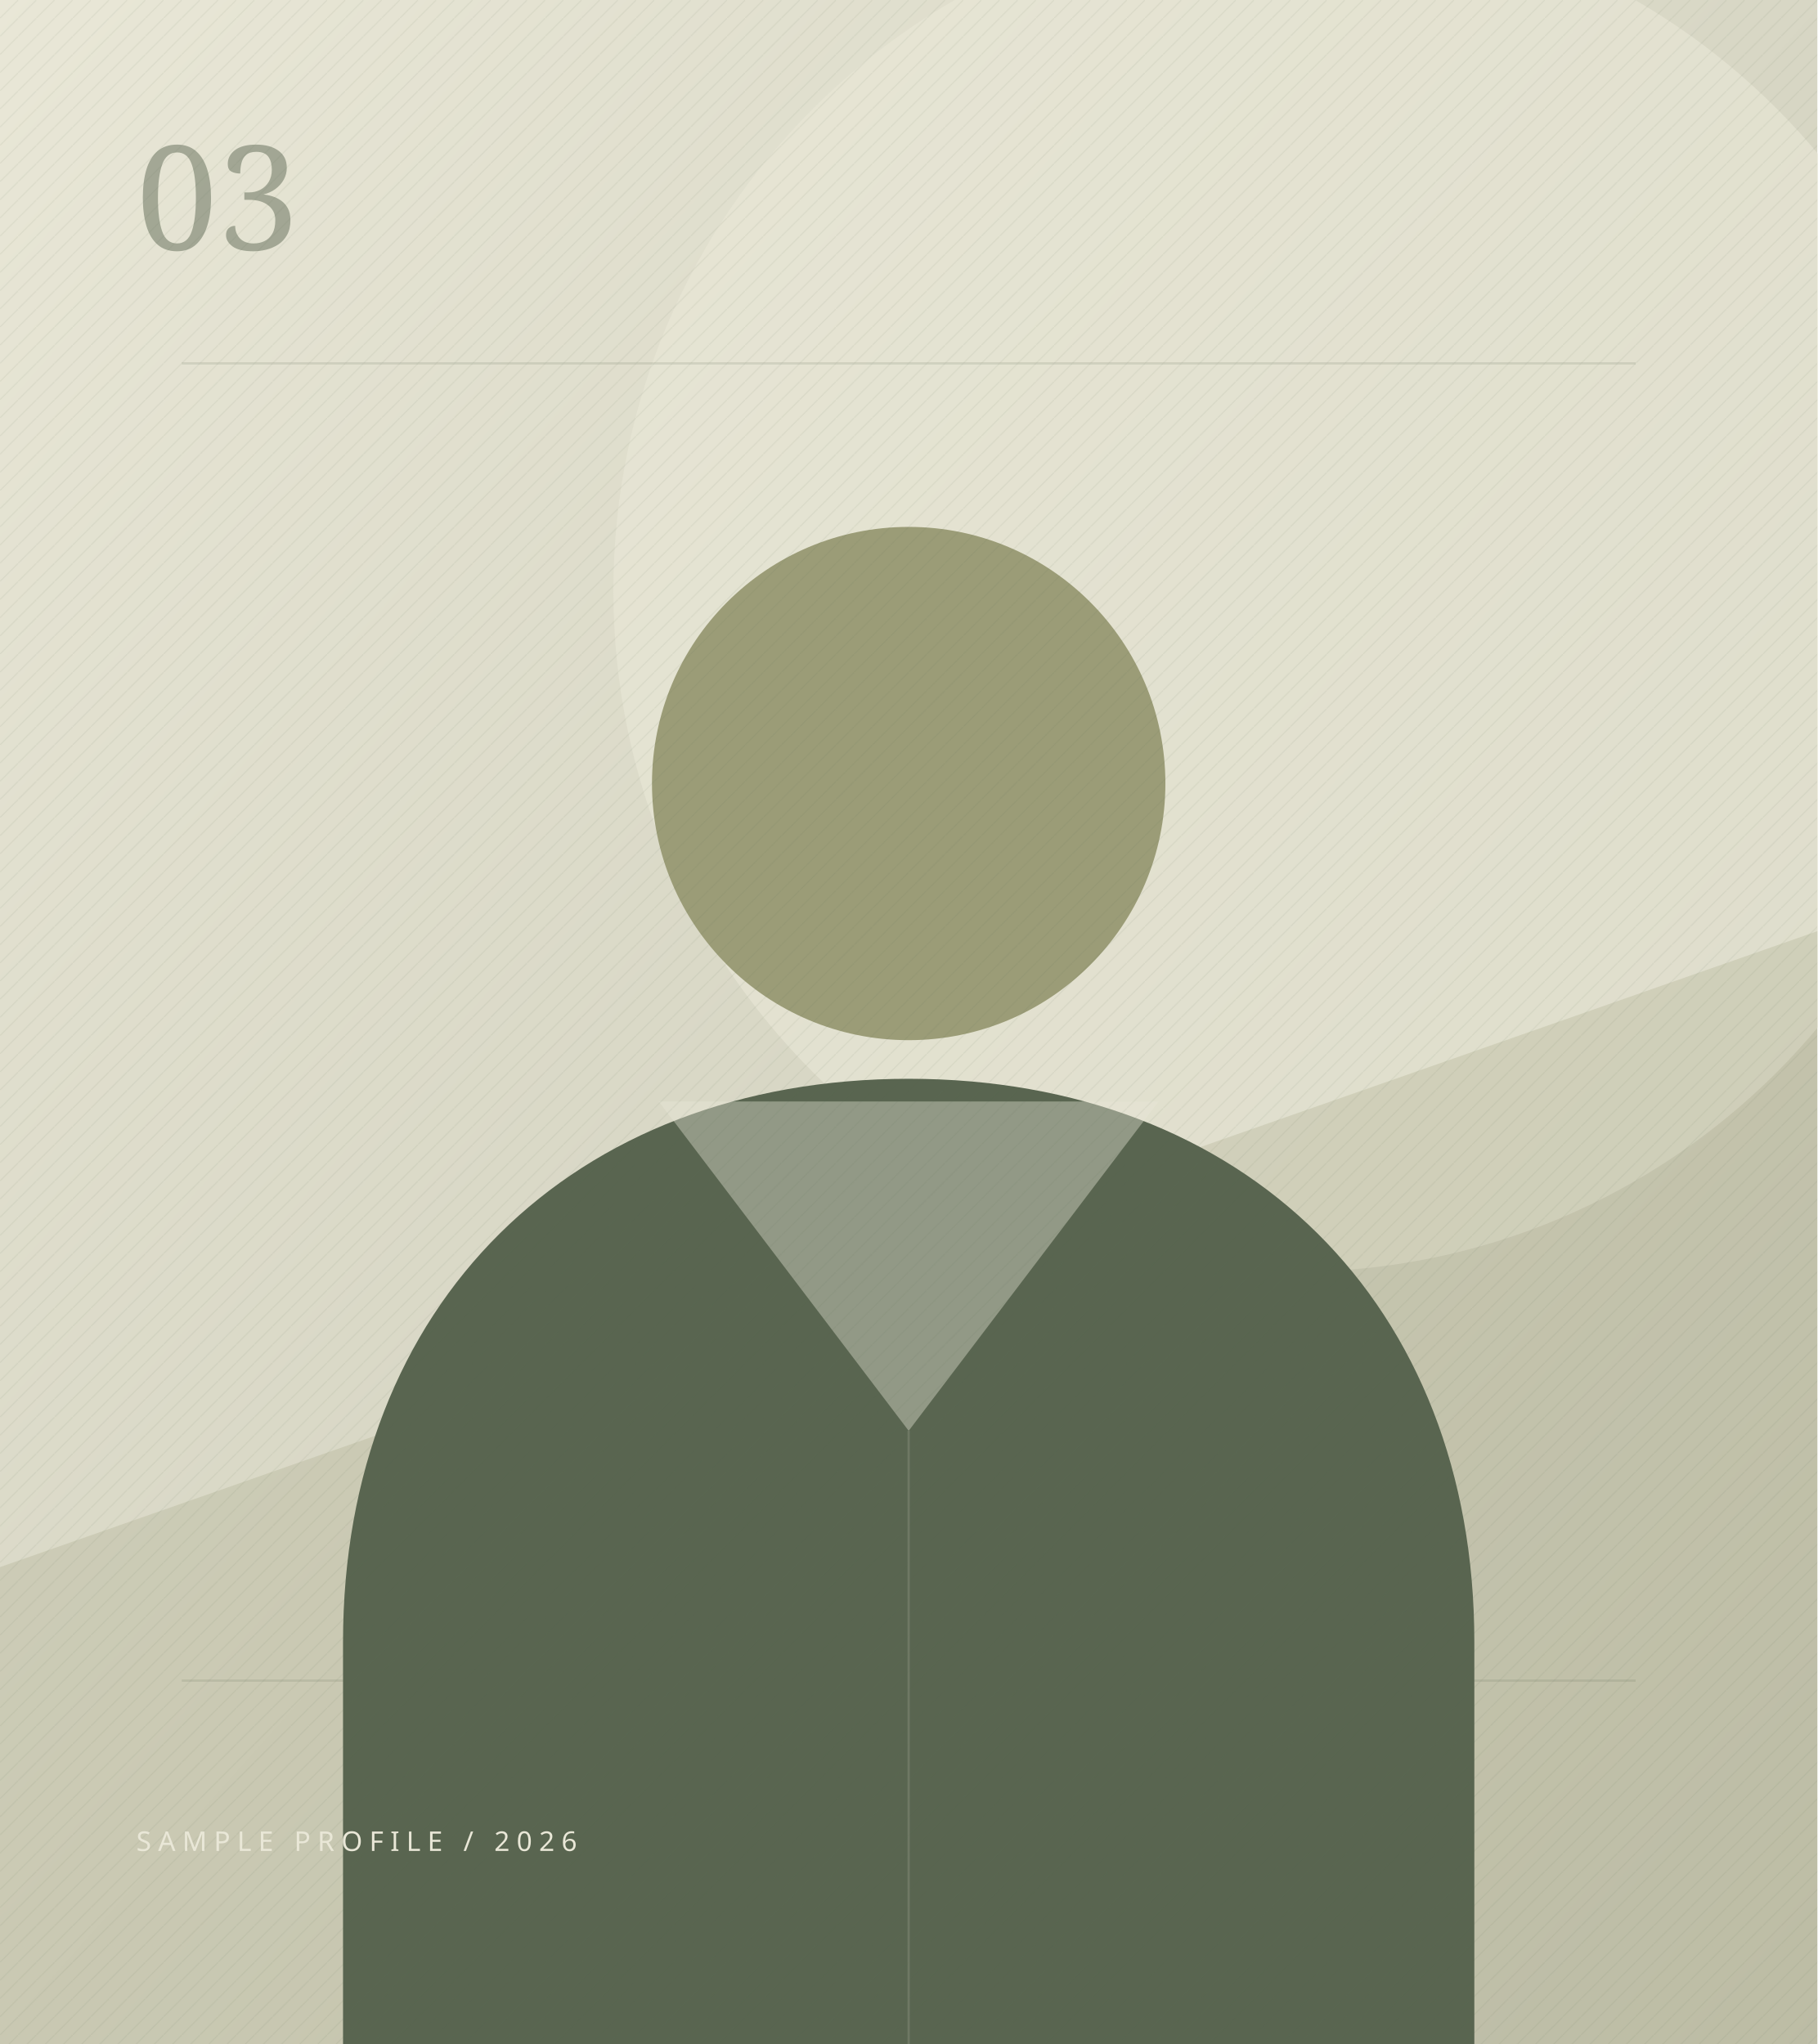
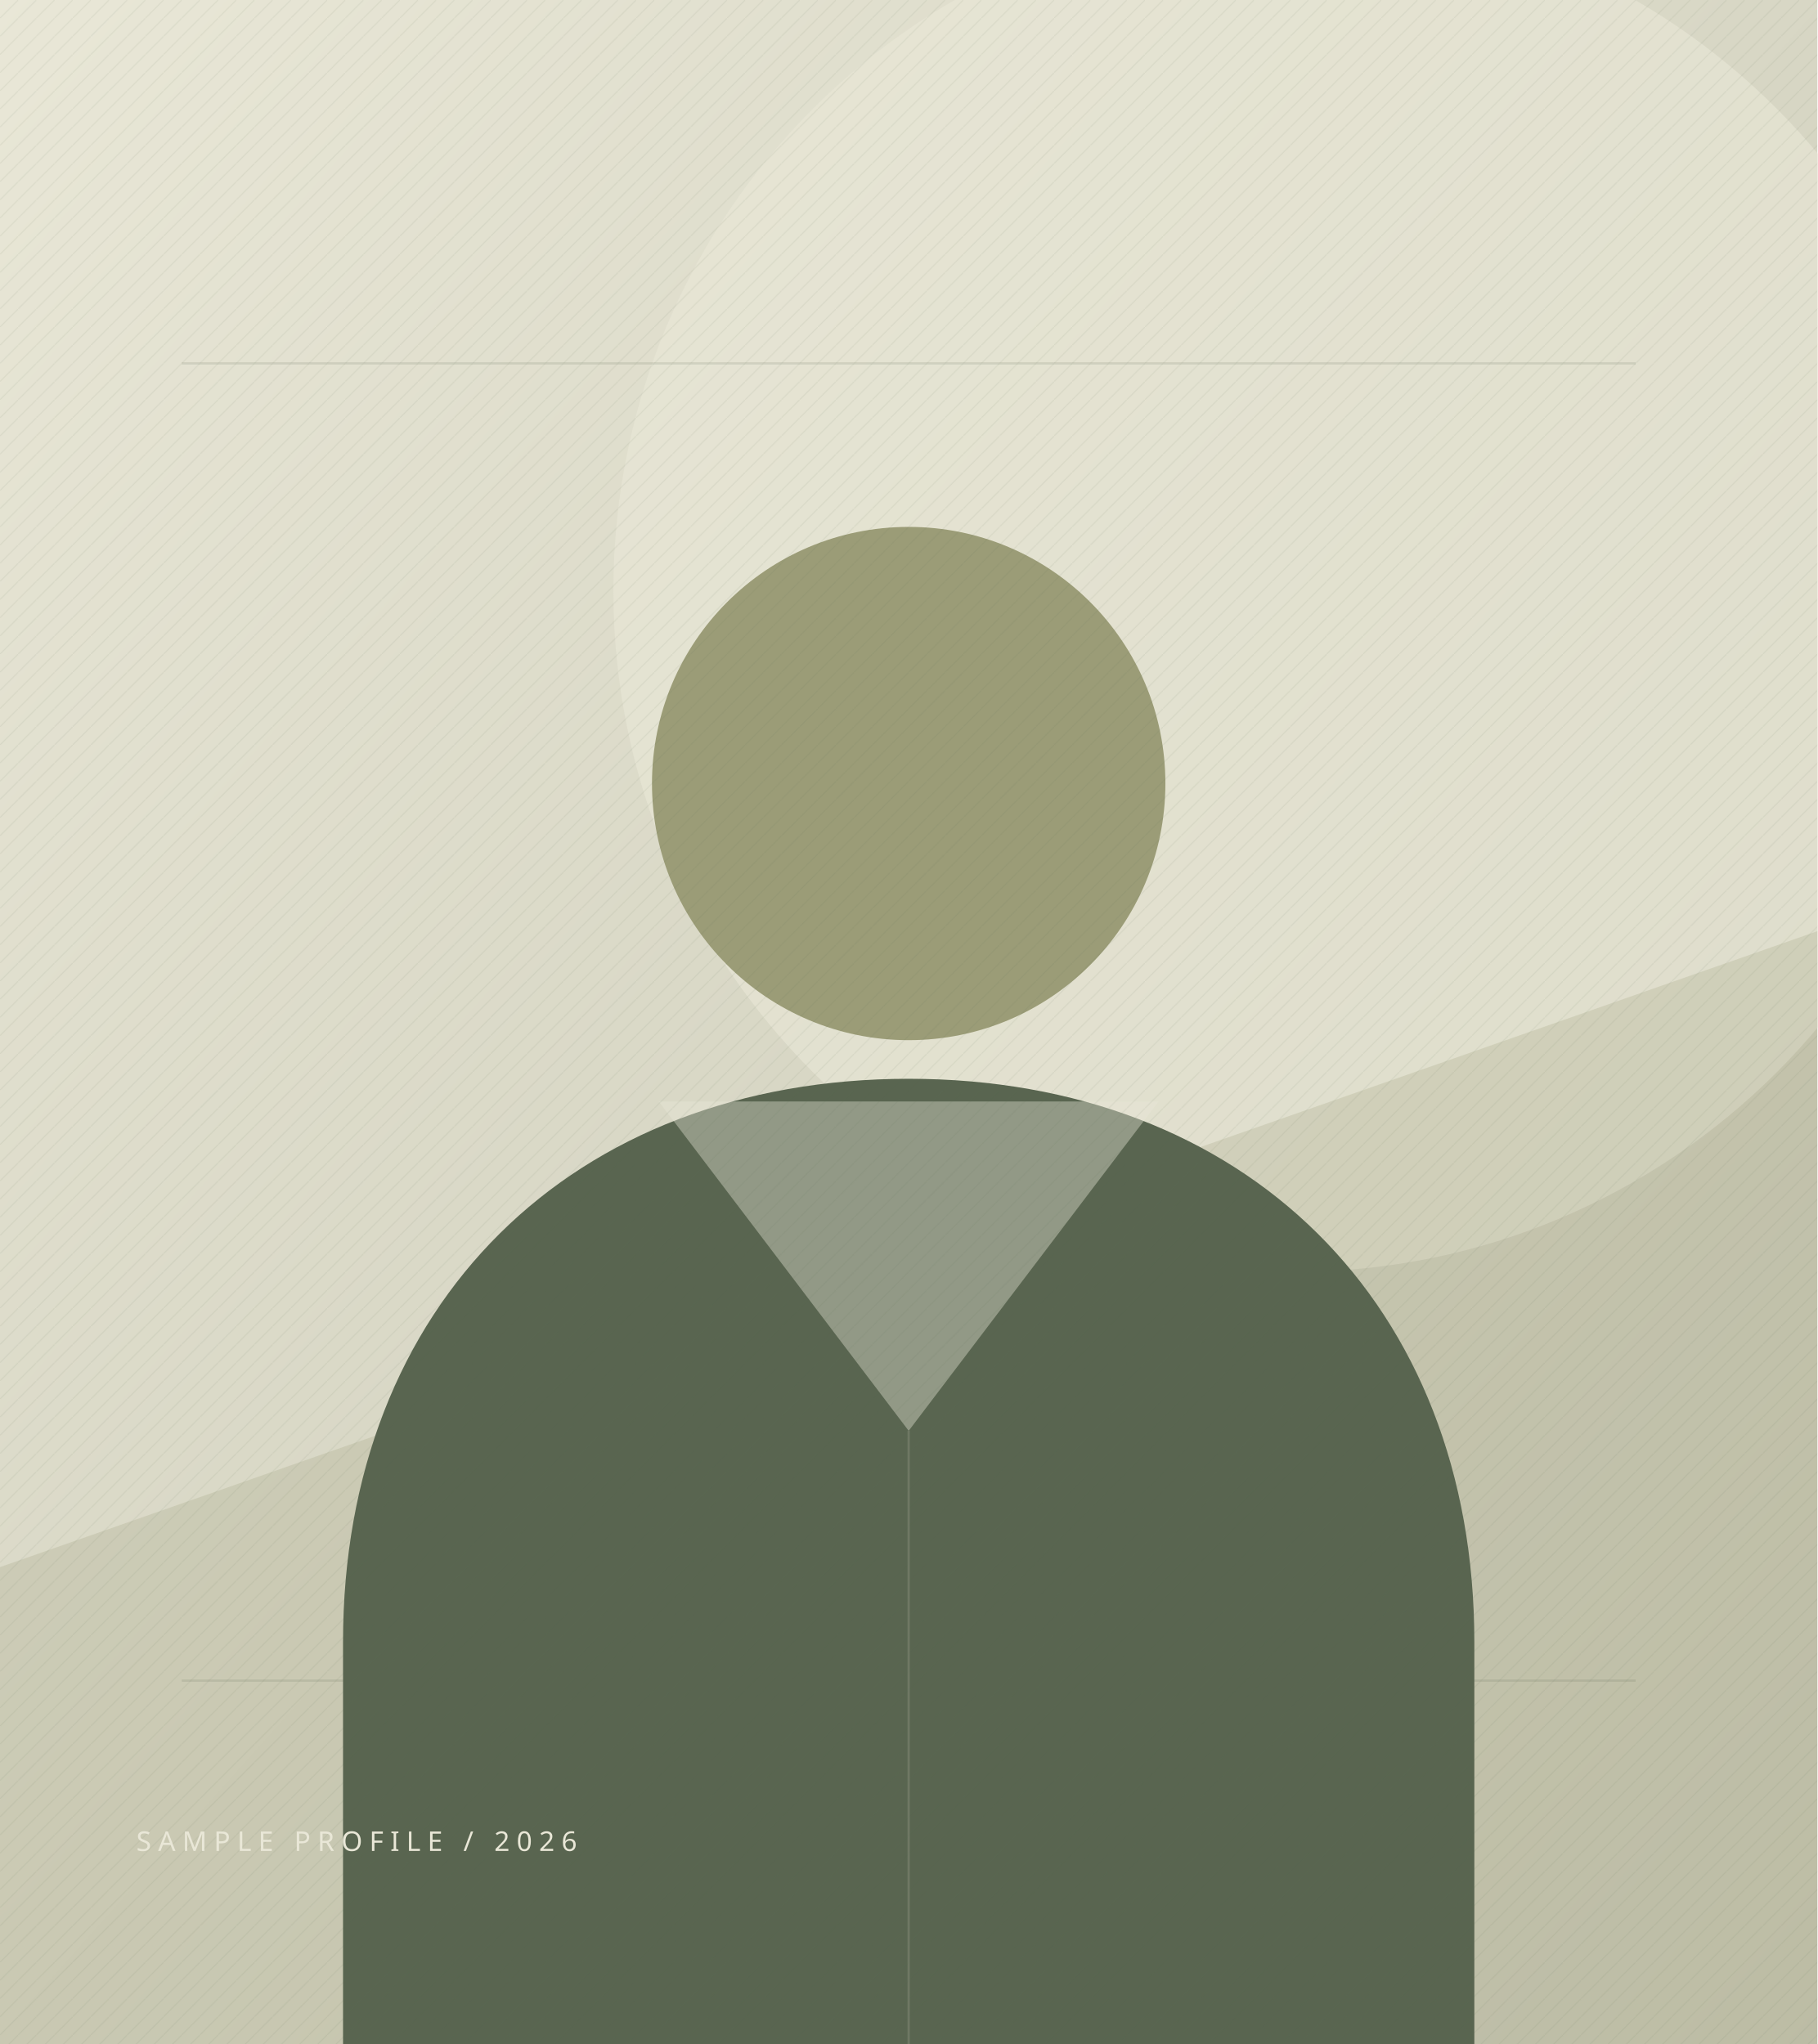
<svg xmlns="http://www.w3.org/2000/svg" viewBox="0 0 800 900">
  <defs>
    <linearGradient id="bg" x2="1" y2="1">
      <stop stop-color="#e9e7d7" />
      <stop offset="1" stop-color="#c6c6b2" />
    </linearGradient>
    <pattern id="lines" width="8" height="8" patternUnits="userSpaceOnUse">
      <path d="M0 8L8 0" stroke="#596550" stroke-width=".5" opacity=".08" />
    </pattern>
  </defs>
  <rect width="800" height="900" fill="url(#bg)" />
  <circle cx="570" cy="260" r="300" fill="#e9e7d7" opacity=".6" />
  <path d="M0 690L800 410V900H0Z" fill="#9b9c77" opacity=".23" />
-   <text x="60" y="110" fill="#596550" font-family="Georgia,serif" font-size="64" opacity=".48">03</text>
  <path d="M80 160H720M80 740H720" stroke="#596550" opacity=".15" />
  <circle cx="400" cy="345" r="113" fill="#9b9c77" />
  <path d="M151 900V723c0-149 101-248 249-248s249 99 249 248v177" fill="#596550" />
  <path d="M290 485L400 630 510 485" fill="#e9e7d7" opacity=".4" />
  <path d="M400 630V900" stroke="#e9e7d7" opacity=".15" />
  <rect width="800" height="900" fill="url(#lines)" />
  <text x="60" y="815" fill="#e9e7d7" font-size="12" letter-spacing="3" font-family="sans-serif">SAMPLE PROFILE / 2026</text>
</svg>
